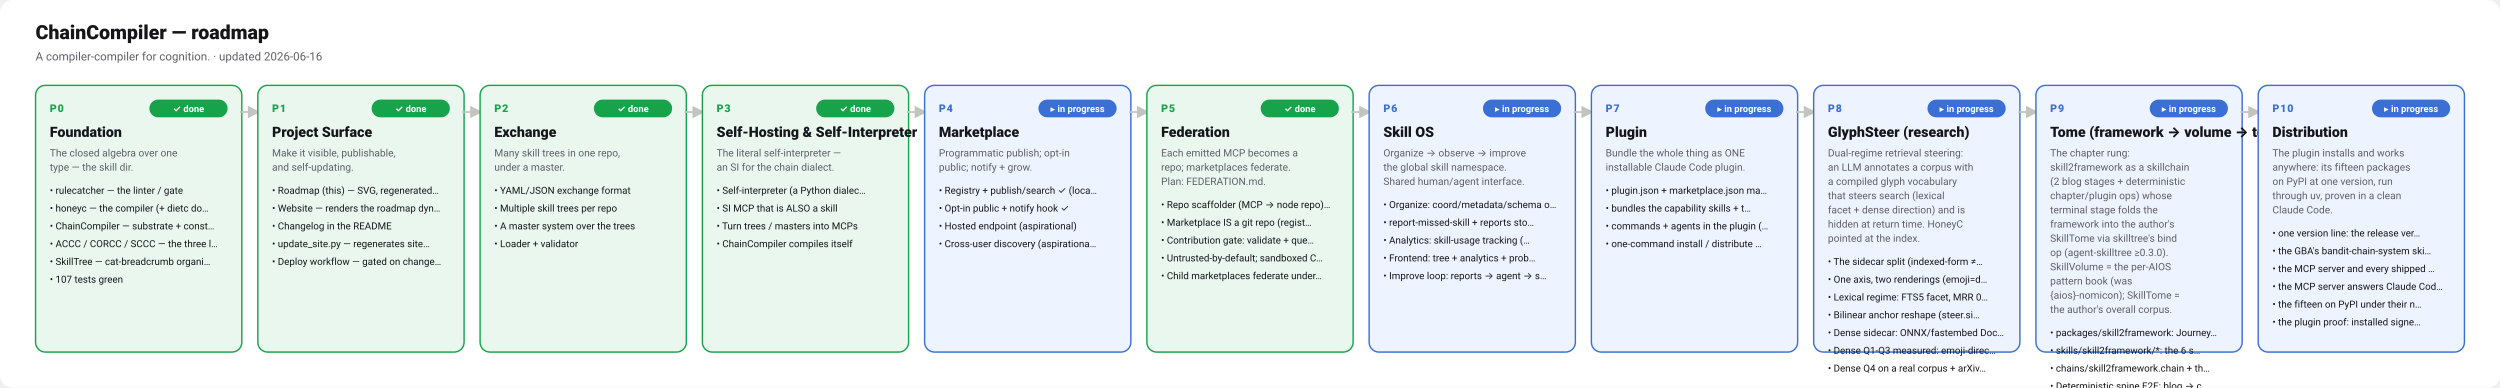
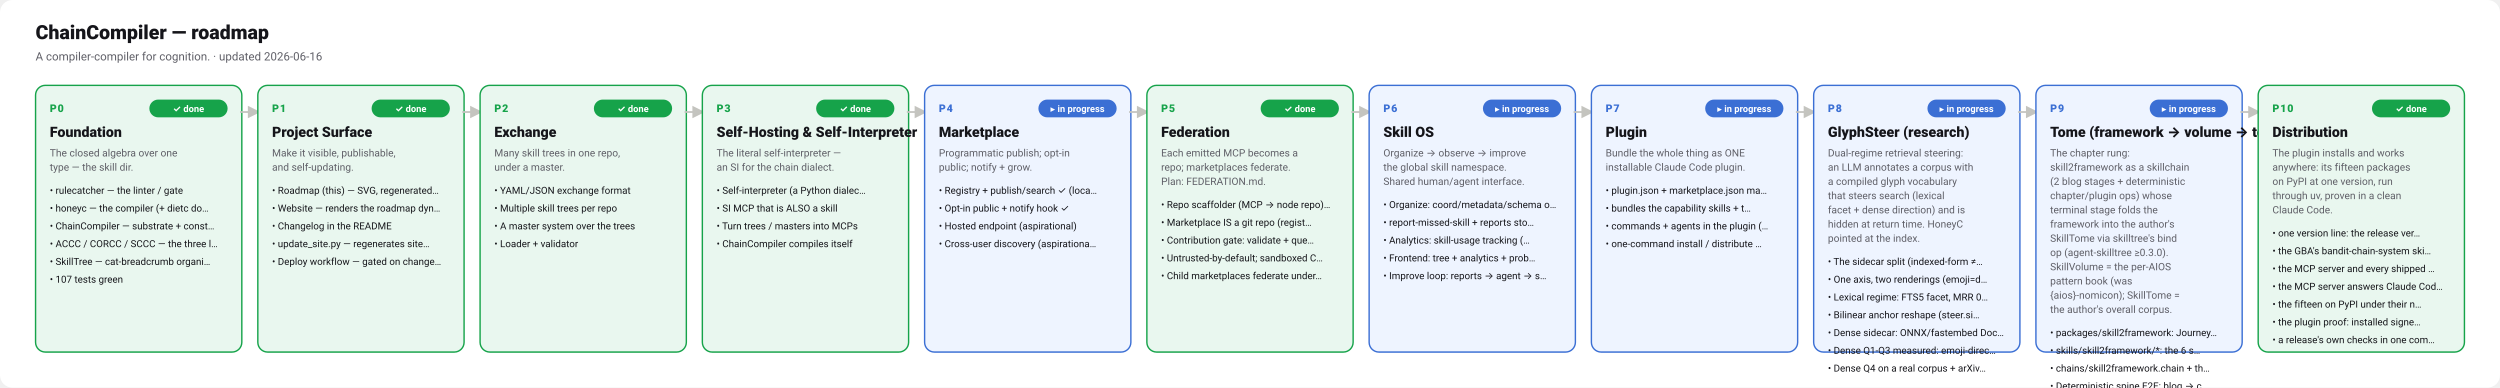
<svg xmlns="http://www.w3.org/2000/svg" viewBox="0 0 2812 436" font-family="ui-sans-serif, system-ui, -apple-system, Segoe UI, Roboto, sans-serif">
  <rect x="0" y="0" width="2812" height="436" rx="14" fill="#ffffff" />
  <text x="40" y="44" font-size="22" font-weight="800" fill="#15151a">ChainCompiler — roadmap</text>
  <text x="40" y="68" font-size="13" fill="#5e5e66">A compiler-compiler for cognition.  ·  updated 2026-06-16</text>
  <rect x="40" y="96" width="232" height="300" rx="11" fill="#e9f7ef" stroke="#16a34a" stroke-width="1.6" />
  <text x="56" y="126" font-size="12" font-weight="800" letter-spacing=".08em" fill="#16a34a">P0</text>
  <rect x="168" y="112" width="88" height="20" rx="10" fill="#16a34a" />
  <text x="212" y="126" text-anchor="middle" font-size="10.5" font-weight="700" fill="#ffffff">✓ done</text>
  <text x="56" y="154" font-size="16" font-weight="800" fill="#15151a">Foundation</text>
  <text x="56" y="176" font-size="11.5" fill="#5e5e66">The closed algebra over one</text>
  <text x="56" y="192" font-size="11.5" fill="#5e5e66">type — the skill dir.</text>
  <text x="56" y="218" font-size="11" fill="#15151a">•  rulecatcher — the linter / gate</text>
  <text x="56" y="238" font-size="11" fill="#15151a">•  honeyc — the compiler (+ dietc do…</text>
  <text x="56" y="258" font-size="11" fill="#15151a">•  ChainCompiler — substrate + const…</text>
  <text x="56" y="278" font-size="11" fill="#15151a">•  ACCC / CORCC / SCCC — the three l…</text>
  <text x="56" y="298" font-size="11" fill="#15151a">•  SkillTree — cat-breadcrumb organi…</text>
  <text x="56" y="318" font-size="11" fill="#15151a">•  107 tests green</text>
  <path d="M270 126 h20" stroke="#c4c4bf" stroke-width="2" marker-end="url(#a)" fill="none" />
  <rect x="290" y="96" width="232" height="300" rx="11" fill="#e9f7ef" stroke="#16a34a" stroke-width="1.6" />
  <text x="306" y="126" font-size="12" font-weight="800" letter-spacing=".08em" fill="#16a34a">P1</text>
  <rect x="418" y="112" width="88" height="20" rx="10" fill="#16a34a" />
  <text x="462" y="126" text-anchor="middle" font-size="10.5" font-weight="700" fill="#ffffff">✓ done</text>
  <text x="306" y="154" font-size="16" font-weight="800" fill="#15151a">Project Surface</text>
  <text x="306" y="176" font-size="11.5" fill="#5e5e66">Make it visible, publishable,</text>
  <text x="306" y="192" font-size="11.5" fill="#5e5e66">and self-updating.</text>
  <text x="306" y="218" font-size="11" fill="#15151a">•  Roadmap (this) — SVG, regenerated…</text>
  <text x="306" y="238" font-size="11" fill="#15151a">•  Website — renders the roadmap dyn…</text>
  <text x="306" y="258" font-size="11" fill="#15151a">•  Changelog in the README</text>
  <text x="306" y="278" font-size="11" fill="#15151a">•  update_site.py — regenerates site…</text>
  <text x="306" y="298" font-size="11" fill="#15151a">•  Deploy workflow — gated on change…</text>
  <path d="M520 126 h20" stroke="#c4c4bf" stroke-width="2" marker-end="url(#a)" fill="none" />
  <rect x="540" y="96" width="232" height="300" rx="11" fill="#e9f7ef" stroke="#16a34a" stroke-width="1.6" />
  <text x="556" y="126" font-size="12" font-weight="800" letter-spacing=".08em" fill="#16a34a">P2</text>
  <rect x="668" y="112" width="88" height="20" rx="10" fill="#16a34a" />
  <text x="712" y="126" text-anchor="middle" font-size="10.5" font-weight="700" fill="#ffffff">✓ done</text>
  <text x="556" y="154" font-size="16" font-weight="800" fill="#15151a">Exchange</text>
  <text x="556" y="176" font-size="11.5" fill="#5e5e66">Many skill trees in one repo,</text>
  <text x="556" y="192" font-size="11.5" fill="#5e5e66">under a master.</text>
  <text x="556" y="218" font-size="11" fill="#15151a">•  YAML/JSON exchange format</text>
  <text x="556" y="238" font-size="11" fill="#15151a">•  Multiple skill trees per repo</text>
  <text x="556" y="258" font-size="11" fill="#15151a">•  A master system over the trees</text>
  <text x="556" y="278" font-size="11" fill="#15151a">•  Loader + validator</text>
  <path d="M770 126 h20" stroke="#c4c4bf" stroke-width="2" marker-end="url(#a)" fill="none" />
  <rect x="790" y="96" width="232" height="300" rx="11" fill="#e9f7ef" stroke="#16a34a" stroke-width="1.6" />
  <text x="806" y="126" font-size="12" font-weight="800" letter-spacing=".08em" fill="#16a34a">P3</text>
  <rect x="918" y="112" width="88" height="20" rx="10" fill="#16a34a" />
  <text x="962" y="126" text-anchor="middle" font-size="10.5" font-weight="700" fill="#ffffff">✓ done</text>
  <text x="806" y="154" font-size="16" font-weight="800" fill="#15151a">Self-Hosting &amp; Self-Interpreter</text>
  <text x="806" y="176" font-size="11.5" fill="#5e5e66">The literal self-interpreter —</text>
  <text x="806" y="192" font-size="11.5" fill="#5e5e66">an SI for the chain dialect.</text>
  <text x="806" y="218" font-size="11" fill="#15151a">•  Self-interpreter (a Python dialec…</text>
  <text x="806" y="238" font-size="11" fill="#15151a">•  SI MCP that is ALSO a skill</text>
  <text x="806" y="258" font-size="11" fill="#15151a">•  Turn trees / masters into MCPs</text>
  <text x="806" y="278" font-size="11" fill="#15151a">•  ChainCompiler compiles itself</text>
  <path d="M1020 126 h20" stroke="#c4c4bf" stroke-width="2" marker-end="url(#a)" fill="none" />
  <rect x="1040" y="96" width="232" height="300" rx="11" fill="#eef4ff" stroke="#3b6fd4" stroke-width="1.6" />
  <text x="1056" y="126" font-size="12" font-weight="800" letter-spacing=".08em" fill="#3b6fd4">P4</text>
  <rect x="1168" y="112" width="88" height="20" rx="10" fill="#3b6fd4" />
  <text x="1212" y="126" text-anchor="middle" font-size="10.5" font-weight="700" fill="#ffffff">▸ in progress</text>
  <text x="1056" y="154" font-size="16" font-weight="800" fill="#15151a">Marketplace</text>
  <text x="1056" y="176" font-size="11.5" fill="#5e5e66">Programmatic publish; opt-in</text>
  <text x="1056" y="192" font-size="11.5" fill="#5e5e66">public; notify + grow.</text>
  <text x="1056" y="218" font-size="11" fill="#15151a">•  Registry + publish/search ✓ (loca…</text>
  <text x="1056" y="238" font-size="11" fill="#15151a">•  Opt-in public + notify hook ✓</text>
  <text x="1056" y="258" font-size="11" fill="#15151a">•  Hosted endpoint (aspirational)</text>
  <text x="1056" y="278" font-size="11" fill="#15151a">•  Cross-user discovery (aspirationa…</text>
  <path d="M1270 126 h20" stroke="#c4c4bf" stroke-width="2" marker-end="url(#a)" fill="none" />
  <rect x="1290" y="96" width="232" height="300" rx="11" fill="#e9f7ef" stroke="#16a34a" stroke-width="1.6" />
  <text x="1306" y="126" font-size="12" font-weight="800" letter-spacing=".08em" fill="#16a34a">P5</text>
  <rect x="1418" y="112" width="88" height="20" rx="10" fill="#16a34a" />
  <text x="1462" y="126" text-anchor="middle" font-size="10.5" font-weight="700" fill="#ffffff">✓ done</text>
  <text x="1306" y="154" font-size="16" font-weight="800" fill="#15151a">Federation</text>
  <text x="1306" y="176" font-size="11.5" fill="#5e5e66">Each emitted MCP becomes a</text>
  <text x="1306" y="192" font-size="11.5" fill="#5e5e66">repo; marketplaces federate.</text>
  <text x="1306" y="208" font-size="11.5" fill="#5e5e66">Plan: FEDERATION.md.</text>
  <text x="1306" y="234" font-size="11" fill="#15151a">•  Repo scaffolder (MCP → node repo)…</text>
  <text x="1306" y="254" font-size="11" fill="#15151a">•  Marketplace IS a git repo (regist…</text>
  <text x="1306" y="274" font-size="11" fill="#15151a">•  Contribution gate: validate + que…</text>
  <text x="1306" y="294" font-size="11" fill="#15151a">•  Untrusted-by-default; sandboxed C…</text>
  <text x="1306" y="314" font-size="11" fill="#15151a">•  Child marketplaces federate under…</text>
  <path d="M1520 126 h20" stroke="#c4c4bf" stroke-width="2" marker-end="url(#a)" fill="none" />
  <rect x="1540" y="96" width="232" height="300" rx="11" fill="#eef4ff" stroke="#3b6fd4" stroke-width="1.6" />
  <text x="1556" y="126" font-size="12" font-weight="800" letter-spacing=".08em" fill="#3b6fd4">P6</text>
  <rect x="1668" y="112" width="88" height="20" rx="10" fill="#3b6fd4" />
  <text x="1712" y="126" text-anchor="middle" font-size="10.5" font-weight="700" fill="#ffffff">▸ in progress</text>
  <text x="1556" y="154" font-size="16" font-weight="800" fill="#15151a">Skill OS</text>
  <text x="1556" y="176" font-size="11.5" fill="#5e5e66">Organize → observe → improve</text>
  <text x="1556" y="192" font-size="11.5" fill="#5e5e66">the global skill namespace.</text>
  <text x="1556" y="208" font-size="11.5" fill="#5e5e66">Shared human/agent interface.</text>
  <text x="1556" y="234" font-size="11" fill="#15151a">•  Organize: coord/metadata/schema o…</text>
  <text x="1556" y="254" font-size="11" fill="#15151a">•  report-missed-skill + reports sto…</text>
  <text x="1556" y="274" font-size="11" fill="#15151a">•  Analytics: skill-usage tracking (…</text>
  <text x="1556" y="294" font-size="11" fill="#15151a">•  Frontend: tree + analytics + prob…</text>
  <text x="1556" y="314" font-size="11" fill="#15151a">•  Improve loop: reports → agent → s…</text>
  <path d="M1770 126 h20" stroke="#c4c4bf" stroke-width="2" marker-end="url(#a)" fill="none" />
  <rect x="1790" y="96" width="232" height="300" rx="11" fill="#eef4ff" stroke="#3b6fd4" stroke-width="1.6" />
  <text x="1806" y="126" font-size="12" font-weight="800" letter-spacing=".08em" fill="#3b6fd4">P7</text>
  <rect x="1918" y="112" width="88" height="20" rx="10" fill="#3b6fd4" />
  <text x="1962" y="126" text-anchor="middle" font-size="10.5" font-weight="700" fill="#ffffff">▸ in progress</text>
  <text x="1806" y="154" font-size="16" font-weight="800" fill="#15151a">Plugin</text>
  <text x="1806" y="176" font-size="11.5" fill="#5e5e66">Bundle the whole thing as ONE</text>
  <text x="1806" y="192" font-size="11.5" fill="#5e5e66">installable Claude Code plugin.</text>
  <text x="1806" y="218" font-size="11" fill="#15151a">•  plugin.json + marketplace.json ma…</text>
  <text x="1806" y="238" font-size="11" fill="#15151a">•  bundles the capability skills + t…</text>
  <text x="1806" y="258" font-size="11" fill="#15151a">•  commands + agents in the plugin (…</text>
  <text x="1806" y="278" font-size="11" fill="#15151a">•  one-command install / distribute …</text>
  <path d="M2020 126 h20" stroke="#c4c4bf" stroke-width="2" marker-end="url(#a)" fill="none" />
  <rect x="2040" y="96" width="232" height="300" rx="11" fill="#eef4ff" stroke="#3b6fd4" stroke-width="1.6" />
  <text x="2056" y="126" font-size="12" font-weight="800" letter-spacing=".08em" fill="#3b6fd4">P8</text>
  <rect x="2168" y="112" width="88" height="20" rx="10" fill="#3b6fd4" />
  <text x="2212" y="126" text-anchor="middle" font-size="10.5" font-weight="700" fill="#ffffff">▸ in progress</text>
  <text x="2056" y="154" font-size="16" font-weight="800" fill="#15151a">GlyphSteer (research)</text>
  <text x="2056" y="176" font-size="11.5" fill="#5e5e66">Dual-regime retrieval steering:</text>
  <text x="2056" y="192" font-size="11.5" fill="#5e5e66">an LLM annotates a corpus with</text>
  <text x="2056" y="208" font-size="11.5" fill="#5e5e66">a compiled glyph vocabulary</text>
  <text x="2056" y="224" font-size="11.5" fill="#5e5e66">that steers search (lexical</text>
  <text x="2056" y="240" font-size="11.5" fill="#5e5e66">facet + dense direction) and is</text>
  <text x="2056" y="256" font-size="11.5" fill="#5e5e66">hidden at return time. HoneyC</text>
  <text x="2056" y="272" font-size="11.5" fill="#5e5e66">pointed at the index.</text>
  <text x="2056" y="298" font-size="11" fill="#15151a">•  The sidecar split (indexed-form ≠…</text>
  <text x="2056" y="318" font-size="11" fill="#15151a">•  One axis, two renderings (emoji=d…</text>
  <text x="2056" y="338" font-size="11" fill="#15151a">•  Lexical regime: FTS5 facet, MRR 0…</text>
  <text x="2056" y="358" font-size="11" fill="#15151a">•  Bilinear anchor reshape (steer.si…</text>
  <text x="2056" y="378" font-size="11" fill="#15151a">•  Dense sidecar: ONNX/fastembed Doc…</text>
  <text x="2056" y="398" font-size="11" fill="#15151a">•  Dense Q1-Q3 measured: emoji-direc…</text>
  <text x="2056" y="418" font-size="11" fill="#15151a">•  Dense Q4 on a real corpus + arXiv…</text>
  <path d="M2270 126 h20" stroke="#c4c4bf" stroke-width="2" marker-end="url(#a)" fill="none" />
  <rect x="2290" y="96" width="232" height="300" rx="11" fill="#eef4ff" stroke="#3b6fd4" stroke-width="1.6" />
  <text x="2306" y="126" font-size="12" font-weight="800" letter-spacing=".08em" fill="#3b6fd4">P9</text>
  <rect x="2418" y="112" width="88" height="20" rx="10" fill="#3b6fd4" />
  <text x="2462" y="126" text-anchor="middle" font-size="10.5" font-weight="700" fill="#ffffff">▸ in progress</text>
  <text x="2306" y="154" font-size="16" font-weight="800" fill="#15151a">Tome (framework → volume → tome)</text>
  <text x="2306" y="176" font-size="11.5" fill="#5e5e66">The chapter rung:</text>
  <text x="2306" y="192" font-size="11.5" fill="#5e5e66">skill2framework as a skillchain</text>
  <text x="2306" y="208" font-size="11.5" fill="#5e5e66">(2 blog stages + deterministic</text>
  <text x="2306" y="224" font-size="11.5" fill="#5e5e66">chapter/plugin ops) whose</text>
  <text x="2306" y="240" font-size="11.5" fill="#5e5e66">terminal stage folds the</text>
  <text x="2306" y="256" font-size="11.5" fill="#5e5e66">framework into the author's</text>
  <text x="2306" y="272" font-size="11.5" fill="#5e5e66">SkillTome via skilltree's bind</text>
  <text x="2306" y="288" font-size="11.5" fill="#5e5e66">op (agent-skilltree ≥0.3.0).</text>
  <text x="2306" y="304" font-size="11.5" fill="#5e5e66">SkillVolume = the per-AIOS</text>
  <text x="2306" y="320" font-size="11.5" fill="#5e5e66">pattern book (was</text>
  <text x="2306" y="336" font-size="11.5" fill="#5e5e66">{aios}-nomicon); SkillTome =</text>
  <text x="2306" y="352" font-size="11.5" fill="#5e5e66">the author's overall corpus.</text>
  <text x="2306" y="378" font-size="11" fill="#15151a">•  packages/skill2framework: Journey…</text>
  <text x="2306" y="398" font-size="11" fill="#15151a">•  skills/skill2framework/*: the 6 s…</text>
  <text x="2306" y="418" font-size="11" fill="#15151a">•  chains/skill2framework.chain + th…</text>
  <text x="2306" y="438" font-size="11" fill="#15151a">•  Deterministic spine E2E: blog → c…</text>
  <text x="2306" y="458" font-size="11" fill="#15151a">•  First real chapter through the fu…</text>
  <path d="M2520 126 h20" stroke="#c4c4bf" stroke-width="2" marker-end="url(#a)" fill="none" />
-   <rect x="2540" y="96" width="232" height="300" rx="11" fill="#eef4ff" stroke="#3b6fd4" stroke-width="1.6" />
-   <text x="2556" y="126" font-size="12" font-weight="800" letter-spacing=".08em" fill="#3b6fd4">P10</text>
-   <rect x="2668" y="112" width="88" height="20" rx="10" fill="#3b6fd4" />
-   <text x="2712" y="126" text-anchor="middle" font-size="10.5" font-weight="700" fill="#ffffff">▸ in progress</text>
+   <rect x="2540" y="96" width="232" height="300" rx="11" fill="#e9f7ef" stroke="#16a34a" stroke-width="1.6" />
+   <text x="2556" y="126" font-size="12" font-weight="800" letter-spacing=".08em" fill="#16a34a">P10</text>
+   <rect x="2668" y="112" width="88" height="20" rx="10" fill="#16a34a" />
+   <text x="2712" y="126" text-anchor="middle" font-size="10.5" font-weight="700" fill="#ffffff">✓ done</text>
  <text x="2556" y="154" font-size="16" font-weight="800" fill="#15151a">Distribution</text>
  <text x="2556" y="176" font-size="11.5" fill="#5e5e66">The plugin installs and works</text>
  <text x="2556" y="192" font-size="11.5" fill="#5e5e66">anywhere: its fifteen packages</text>
  <text x="2556" y="208" font-size="11.5" fill="#5e5e66">on PyPI at one version, run</text>
  <text x="2556" y="224" font-size="11.5" fill="#5e5e66">through uv, proven in a clean</text>
  <text x="2556" y="240" font-size="11.5" fill="#5e5e66">Claude Code.</text>
  <text x="2556" y="266" font-size="11" fill="#15151a">•  one version line: the release ver…</text>
  <text x="2556" y="286" font-size="11" fill="#15151a">•  the GBA's bandit-chain-system ski…</text>
  <text x="2556" y="306" font-size="11" fill="#15151a">•  the MCP server and every shipped …</text>
  <text x="2556" y="326" font-size="11" fill="#15151a">•  the MCP server answers Claude Cod…</text>
  <text x="2556" y="346" font-size="11" fill="#15151a">•  the fifteen on PyPI under their n…</text>
  <text x="2556" y="366" font-size="11" fill="#15151a">•  the plugin proof: installed signe…</text>
+   <text x="2556" y="386" font-size="11" fill="#15151a">•  a release's own checks in one com…</text>
  <defs>
    <marker id="a" viewBox="0 0 10 10" refX="8" refY="5" markerWidth="7" markerHeight="7" orient="auto">
      <path d="M0 0 L10 5 L0 10 z" fill="#c4c4bf" />
    </marker>
  </defs>
</svg>
